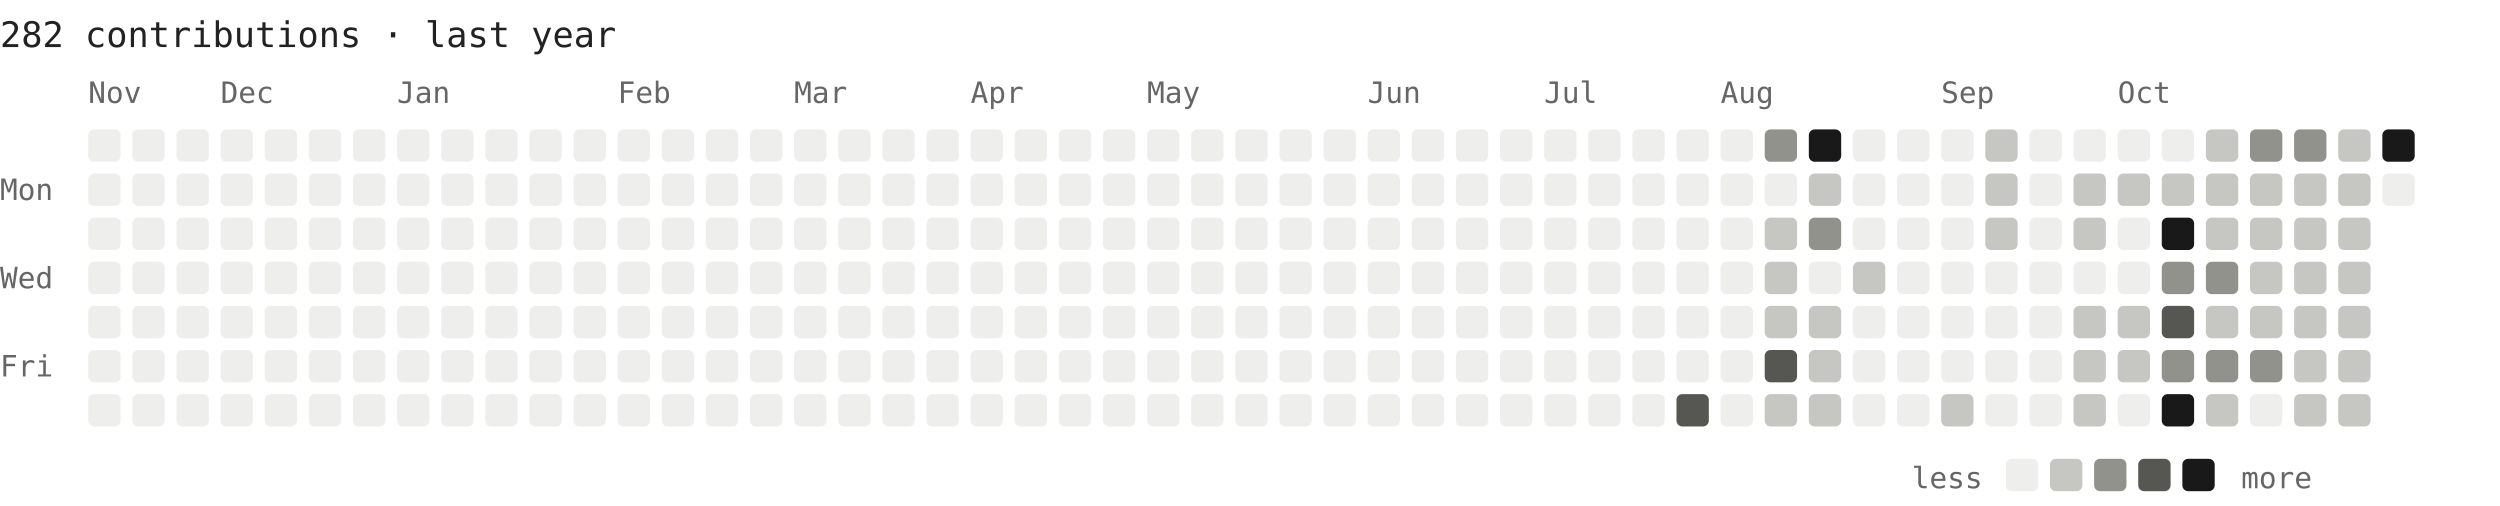
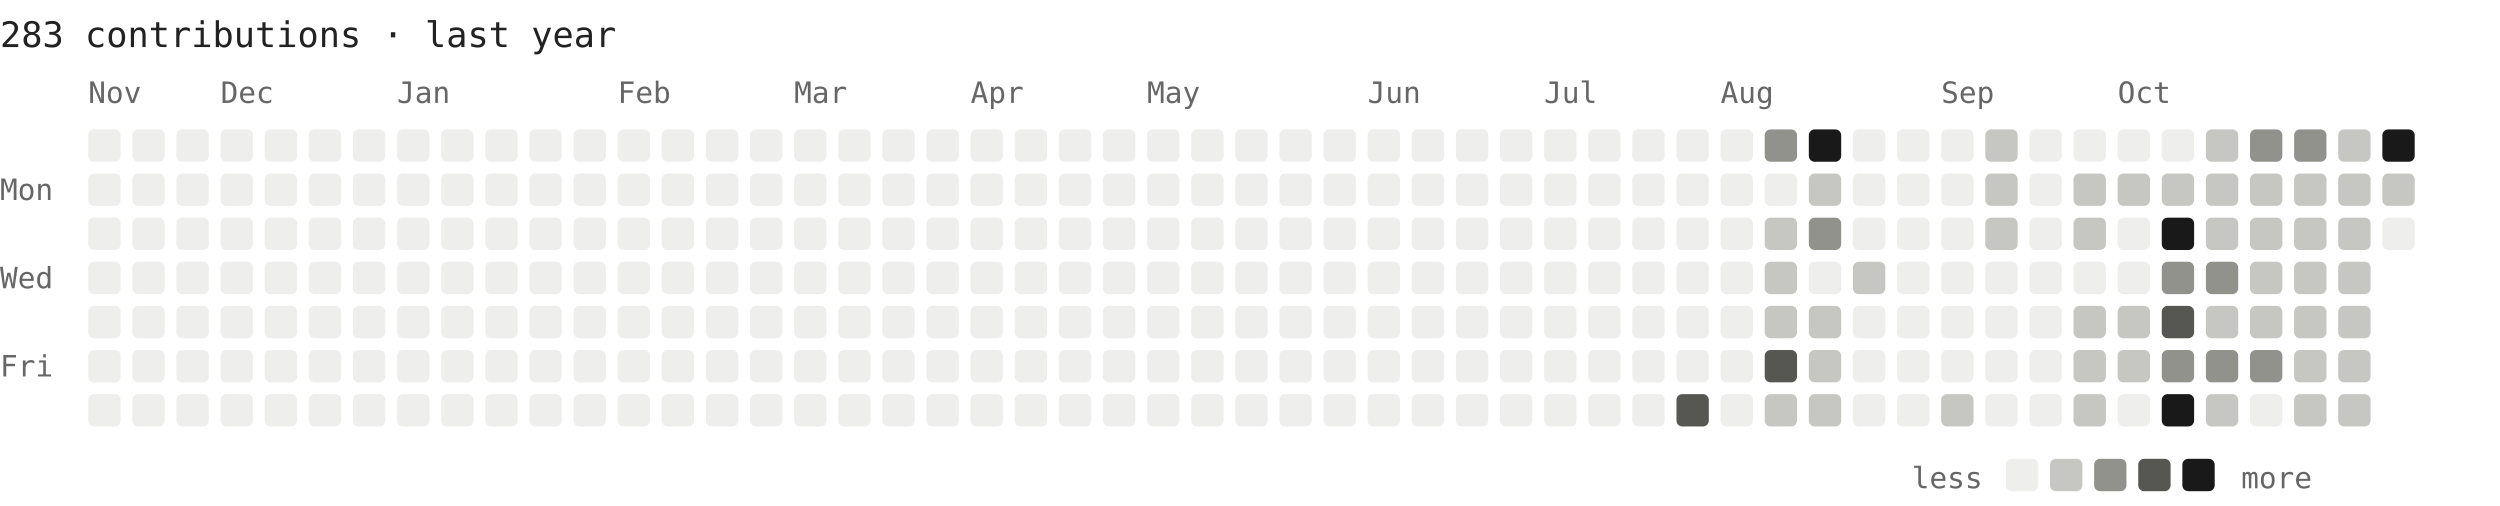
<svg xmlns="http://www.w3.org/2000/svg" viewBox="0 0 850 172" role="img" aria-labelledby="title">
  <style>text{font-family:monospace;fill:#666;font-size:10px}rect:focus{stroke:#000;stroke-width:2;outline:none}</style>
-   <text x="0" y="16" style="fill:#222;font-size:12px">282 contributions · last year</text>
+   <text x="0" y="16" style="fill:#222;font-size:12px">283 contributions · last year</text>
  <text x="30" y="35">Nov</text>
  <rect x="30" y="44" width="11" height="11" rx="2" fill="#eeeeec" tabindex="0" aria-label="2025-11-09: No contributions on November 9th." />
  <rect x="30" y="59" width="11" height="11" rx="2" fill="#eeeeec" tabindex="0" aria-label="2025-11-10: No contributions on November 10th." />
  <rect x="30" y="74" width="11" height="11" rx="2" fill="#eeeeec" tabindex="0" aria-label="2025-11-11: No contributions on November 11th." />
  <rect x="30" y="89" width="11" height="11" rx="2" fill="#eeeeec" tabindex="0" aria-label="2025-11-12: No contributions on November 12th." />
  <rect x="30" y="104" width="11" height="11" rx="2" fill="#eeeeec" tabindex="0" aria-label="2025-11-13: No contributions on November 13th." />
  <rect x="30" y="119" width="11" height="11" rx="2" fill="#eeeeec" tabindex="0" aria-label="2025-11-14: No contributions on November 14th." />
  <rect x="30" y="134" width="11" height="11" rx="2" fill="#eeeeec" tabindex="0" aria-label="2025-11-15: No contributions on November 15th." />
  <rect x="45" y="44" width="11" height="11" rx="2" fill="#eeeeec" tabindex="0" aria-label="2025-11-16: No contributions on November 16th." />
  <rect x="45" y="59" width="11" height="11" rx="2" fill="#eeeeec" tabindex="0" aria-label="2025-11-17: No contributions on November 17th." />
  <rect x="45" y="74" width="11" height="11" rx="2" fill="#eeeeec" tabindex="0" aria-label="2025-11-18: No contributions on November 18th." />
  <rect x="45" y="89" width="11" height="11" rx="2" fill="#eeeeec" tabindex="0" aria-label="2025-11-19: No contributions on November 19th." />
  <rect x="45" y="104" width="11" height="11" rx="2" fill="#eeeeec" tabindex="0" aria-label="2025-11-20: No contributions on November 20th." />
  <rect x="45" y="119" width="11" height="11" rx="2" fill="#eeeeec" tabindex="0" aria-label="2025-11-21: No contributions on November 21st." />
  <rect x="45" y="134" width="11" height="11" rx="2" fill="#eeeeec" tabindex="0" aria-label="2025-11-22: No contributions on November 22nd." />
  <rect x="60" y="44" width="11" height="11" rx="2" fill="#eeeeec" tabindex="0" aria-label="2025-11-23: No contributions on November 23rd." />
  <rect x="60" y="59" width="11" height="11" rx="2" fill="#eeeeec" tabindex="0" aria-label="2025-11-24: No contributions on November 24th." />
  <rect x="60" y="74" width="11" height="11" rx="2" fill="#eeeeec" tabindex="0" aria-label="2025-11-25: No contributions on November 25th." />
  <rect x="60" y="89" width="11" height="11" rx="2" fill="#eeeeec" tabindex="0" aria-label="2025-11-26: No contributions on November 26th." />
  <rect x="60" y="104" width="11" height="11" rx="2" fill="#eeeeec" tabindex="0" aria-label="2025-11-27: No contributions on November 27th." />
  <rect x="60" y="119" width="11" height="11" rx="2" fill="#eeeeec" tabindex="0" aria-label="2025-11-28: No contributions on November 28th." />
  <rect x="60" y="134" width="11" height="11" rx="2" fill="#eeeeec" tabindex="0" aria-label="2025-11-29: No contributions on November 29th." />
  <rect x="75" y="44" width="11" height="11" rx="2" fill="#eeeeec" tabindex="0" aria-label="2025-11-30: No contributions on November 30th." />
  <text x="75" y="35">Dec</text>
  <rect x="75" y="59" width="11" height="11" rx="2" fill="#eeeeec" tabindex="0" aria-label="2025-12-01: No contributions on December 1st." />
  <rect x="75" y="74" width="11" height="11" rx="2" fill="#eeeeec" tabindex="0" aria-label="2025-12-02: No contributions on December 2nd." />
  <rect x="75" y="89" width="11" height="11" rx="2" fill="#eeeeec" tabindex="0" aria-label="2025-12-03: No contributions on December 3rd." />
  <rect x="75" y="104" width="11" height="11" rx="2" fill="#eeeeec" tabindex="0" aria-label="2025-12-04: No contributions on December 4th." />
  <rect x="75" y="119" width="11" height="11" rx="2" fill="#eeeeec" tabindex="0" aria-label="2025-12-05: No contributions on December 5th." />
  <rect x="75" y="134" width="11" height="11" rx="2" fill="#eeeeec" tabindex="0" aria-label="2025-12-06: No contributions on December 6th." />
  <rect x="90" y="44" width="11" height="11" rx="2" fill="#eeeeec" tabindex="0" aria-label="2025-12-07: No contributions on December 7th." />
  <rect x="90" y="59" width="11" height="11" rx="2" fill="#eeeeec" tabindex="0" aria-label="2025-12-08: No contributions on December 8th." />
  <rect x="90" y="74" width="11" height="11" rx="2" fill="#eeeeec" tabindex="0" aria-label="2025-12-09: No contributions on December 9th." />
  <rect x="90" y="89" width="11" height="11" rx="2" fill="#eeeeec" tabindex="0" aria-label="2025-12-10: No contributions on December 10th." />
  <rect x="90" y="104" width="11" height="11" rx="2" fill="#eeeeec" tabindex="0" aria-label="2025-12-11: No contributions on December 11th." />
  <rect x="90" y="119" width="11" height="11" rx="2" fill="#eeeeec" tabindex="0" aria-label="2025-12-12: No contributions on December 12th." />
  <rect x="90" y="134" width="11" height="11" rx="2" fill="#eeeeec" tabindex="0" aria-label="2025-12-13: No contributions on December 13th." />
  <rect x="105" y="44" width="11" height="11" rx="2" fill="#eeeeec" tabindex="0" aria-label="2025-12-14: No contributions on December 14th." />
  <rect x="105" y="59" width="11" height="11" rx="2" fill="#eeeeec" tabindex="0" aria-label="2025-12-15: No contributions on December 15th." />
  <rect x="105" y="74" width="11" height="11" rx="2" fill="#eeeeec" tabindex="0" aria-label="2025-12-16: No contributions on December 16th." />
  <rect x="105" y="89" width="11" height="11" rx="2" fill="#eeeeec" tabindex="0" aria-label="2025-12-17: No contributions on December 17th." />
  <rect x="105" y="104" width="11" height="11" rx="2" fill="#eeeeec" tabindex="0" aria-label="2025-12-18: No contributions on December 18th." />
  <rect x="105" y="119" width="11" height="11" rx="2" fill="#eeeeec" tabindex="0" aria-label="2025-12-19: No contributions on December 19th." />
  <rect x="105" y="134" width="11" height="11" rx="2" fill="#eeeeec" tabindex="0" aria-label="2025-12-20: No contributions on December 20th." />
  <rect x="120" y="44" width="11" height="11" rx="2" fill="#eeeeec" tabindex="0" aria-label="2025-12-21: No contributions on December 21st." />
  <rect x="120" y="59" width="11" height="11" rx="2" fill="#eeeeec" tabindex="0" aria-label="2025-12-22: No contributions on December 22nd." />
  <rect x="120" y="74" width="11" height="11" rx="2" fill="#eeeeec" tabindex="0" aria-label="2025-12-23: No contributions on December 23rd." />
  <rect x="120" y="89" width="11" height="11" rx="2" fill="#eeeeec" tabindex="0" aria-label="2025-12-24: No contributions on December 24th." />
  <rect x="120" y="104" width="11" height="11" rx="2" fill="#eeeeec" tabindex="0" aria-label="2025-12-25: No contributions on December 25th." />
  <rect x="120" y="119" width="11" height="11" rx="2" fill="#eeeeec" tabindex="0" aria-label="2025-12-26: No contributions on December 26th." />
  <rect x="120" y="134" width="11" height="11" rx="2" fill="#eeeeec" tabindex="0" aria-label="2025-12-27: No contributions on December 27th." />
  <rect x="135" y="44" width="11" height="11" rx="2" fill="#eeeeec" tabindex="0" aria-label="2025-12-28: No contributions on December 28th." />
  <rect x="135" y="59" width="11" height="11" rx="2" fill="#eeeeec" tabindex="0" aria-label="2025-12-29: No contributions on December 29th." />
  <rect x="135" y="74" width="11" height="11" rx="2" fill="#eeeeec" tabindex="0" aria-label="2025-12-30: No contributions on December 30th." />
  <rect x="135" y="89" width="11" height="11" rx="2" fill="#eeeeec" tabindex="0" aria-label="2025-12-31: No contributions on December 31st." />
  <text x="135" y="35">Jan</text>
  <rect x="135" y="104" width="11" height="11" rx="2" fill="#eeeeec" tabindex="0" aria-label="2026-01-01: No contributions on January 1st." />
  <rect x="135" y="119" width="11" height="11" rx="2" fill="#eeeeec" tabindex="0" aria-label="2026-01-02: No contributions on January 2nd." />
  <rect x="135" y="134" width="11" height="11" rx="2" fill="#eeeeec" tabindex="0" aria-label="2026-01-03: No contributions on January 3rd." />
  <rect x="150" y="44" width="11" height="11" rx="2" fill="#eeeeec" tabindex="0" aria-label="2026-01-04: No contributions on January 4th." />
  <rect x="150" y="59" width="11" height="11" rx="2" fill="#eeeeec" tabindex="0" aria-label="2026-01-05: No contributions on January 5th." />
  <rect x="150" y="74" width="11" height="11" rx="2" fill="#eeeeec" tabindex="0" aria-label="2026-01-06: No contributions on January 6th." />
  <rect x="150" y="89" width="11" height="11" rx="2" fill="#eeeeec" tabindex="0" aria-label="2026-01-07: No contributions on January 7th." />
  <rect x="150" y="104" width="11" height="11" rx="2" fill="#eeeeec" tabindex="0" aria-label="2026-01-08: No contributions on January 8th." />
  <rect x="150" y="119" width="11" height="11" rx="2" fill="#eeeeec" tabindex="0" aria-label="2026-01-09: No contributions on January 9th." />
  <rect x="150" y="134" width="11" height="11" rx="2" fill="#eeeeec" tabindex="0" aria-label="2026-01-10: No contributions on January 10th." />
  <rect x="165" y="44" width="11" height="11" rx="2" fill="#eeeeec" tabindex="0" aria-label="2026-01-11: No contributions on January 11th." />
  <rect x="165" y="59" width="11" height="11" rx="2" fill="#eeeeec" tabindex="0" aria-label="2026-01-12: No contributions on January 12th." />
  <rect x="165" y="74" width="11" height="11" rx="2" fill="#eeeeec" tabindex="0" aria-label="2026-01-13: No contributions on January 13th." />
  <rect x="165" y="89" width="11" height="11" rx="2" fill="#eeeeec" tabindex="0" aria-label="2026-01-14: No contributions on January 14th." />
  <rect x="165" y="104" width="11" height="11" rx="2" fill="#eeeeec" tabindex="0" aria-label="2026-01-15: No contributions on January 15th." />
  <rect x="165" y="119" width="11" height="11" rx="2" fill="#eeeeec" tabindex="0" aria-label="2026-01-16: No contributions on January 16th." />
  <rect x="165" y="134" width="11" height="11" rx="2" fill="#eeeeec" tabindex="0" aria-label="2026-01-17: No contributions on January 17th." />
  <rect x="180" y="44" width="11" height="11" rx="2" fill="#eeeeec" tabindex="0" aria-label="2026-01-18: No contributions on January 18th." />
  <rect x="180" y="59" width="11" height="11" rx="2" fill="#eeeeec" tabindex="0" aria-label="2026-01-19: No contributions on January 19th." />
  <rect x="180" y="74" width="11" height="11" rx="2" fill="#eeeeec" tabindex="0" aria-label="2026-01-20: No contributions on January 20th." />
  <rect x="180" y="89" width="11" height="11" rx="2" fill="#eeeeec" tabindex="0" aria-label="2026-01-21: No contributions on January 21st." />
  <rect x="180" y="104" width="11" height="11" rx="2" fill="#eeeeec" tabindex="0" aria-label="2026-01-22: No contributions on January 22nd." />
  <rect x="180" y="119" width="11" height="11" rx="2" fill="#eeeeec" tabindex="0" aria-label="2026-01-23: No contributions on January 23rd." />
  <rect x="180" y="134" width="11" height="11" rx="2" fill="#eeeeec" tabindex="0" aria-label="2026-01-24: No contributions on January 24th." />
  <rect x="195" y="44" width="11" height="11" rx="2" fill="#eeeeec" tabindex="0" aria-label="2026-01-25: No contributions on January 25th." />
  <rect x="195" y="59" width="11" height="11" rx="2" fill="#eeeeec" tabindex="0" aria-label="2026-01-26: No contributions on January 26th." />
  <rect x="195" y="74" width="11" height="11" rx="2" fill="#eeeeec" tabindex="0" aria-label="2026-01-27: No contributions on January 27th." />
  <rect x="195" y="89" width="11" height="11" rx="2" fill="#eeeeec" tabindex="0" aria-label="2026-01-28: No contributions on January 28th." />
  <rect x="195" y="104" width="11" height="11" rx="2" fill="#eeeeec" tabindex="0" aria-label="2026-01-29: No contributions on January 29th." />
  <rect x="195" y="119" width="11" height="11" rx="2" fill="#eeeeec" tabindex="0" aria-label="2026-01-30: No contributions on January 30th." />
  <rect x="195" y="134" width="11" height="11" rx="2" fill="#eeeeec" tabindex="0" aria-label="2026-01-31: No contributions on January 31st." />
  <text x="210" y="35">Feb</text>
  <rect x="210" y="44" width="11" height="11" rx="2" fill="#eeeeec" tabindex="0" aria-label="2026-02-01: No contributions on February 1st." />
  <rect x="210" y="59" width="11" height="11" rx="2" fill="#eeeeec" tabindex="0" aria-label="2026-02-02: No contributions on February 2nd." />
  <rect x="210" y="74" width="11" height="11" rx="2" fill="#eeeeec" tabindex="0" aria-label="2026-02-03: No contributions on February 3rd." />
  <rect x="210" y="89" width="11" height="11" rx="2" fill="#eeeeec" tabindex="0" aria-label="2026-02-04: No contributions on February 4th." />
  <rect x="210" y="104" width="11" height="11" rx="2" fill="#eeeeec" tabindex="0" aria-label="2026-02-05: No contributions on February 5th." />
  <rect x="210" y="119" width="11" height="11" rx="2" fill="#eeeeec" tabindex="0" aria-label="2026-02-06: No contributions on February 6th." />
  <rect x="210" y="134" width="11" height="11" rx="2" fill="#eeeeec" tabindex="0" aria-label="2026-02-07: No contributions on February 7th." />
  <rect x="225" y="44" width="11" height="11" rx="2" fill="#eeeeec" tabindex="0" aria-label="2026-02-08: No contributions on February 8th." />
  <rect x="225" y="59" width="11" height="11" rx="2" fill="#eeeeec" tabindex="0" aria-label="2026-02-09: No contributions on February 9th." />
  <rect x="225" y="74" width="11" height="11" rx="2" fill="#eeeeec" tabindex="0" aria-label="2026-02-10: No contributions on February 10th." />
  <rect x="225" y="89" width="11" height="11" rx="2" fill="#eeeeec" tabindex="0" aria-label="2026-02-11: No contributions on February 11th." />
  <rect x="225" y="104" width="11" height="11" rx="2" fill="#eeeeec" tabindex="0" aria-label="2026-02-12: No contributions on February 12th." />
  <rect x="225" y="119" width="11" height="11" rx="2" fill="#eeeeec" tabindex="0" aria-label="2026-02-13: No contributions on February 13th." />
  <rect x="225" y="134" width="11" height="11" rx="2" fill="#eeeeec" tabindex="0" aria-label="2026-02-14: No contributions on February 14th." />
  <rect x="240" y="44" width="11" height="11" rx="2" fill="#eeeeec" tabindex="0" aria-label="2026-02-15: No contributions on February 15th." />
  <rect x="240" y="59" width="11" height="11" rx="2" fill="#eeeeec" tabindex="0" aria-label="2026-02-16: No contributions on February 16th." />
  <rect x="240" y="74" width="11" height="11" rx="2" fill="#eeeeec" tabindex="0" aria-label="2026-02-17: No contributions on February 17th." />
  <rect x="240" y="89" width="11" height="11" rx="2" fill="#eeeeec" tabindex="0" aria-label="2026-02-18: No contributions on February 18th." />
  <rect x="240" y="104" width="11" height="11" rx="2" fill="#eeeeec" tabindex="0" aria-label="2026-02-19: No contributions on February 19th." />
  <rect x="240" y="119" width="11" height="11" rx="2" fill="#eeeeec" tabindex="0" aria-label="2026-02-20: No contributions on February 20th." />
  <rect x="240" y="134" width="11" height="11" rx="2" fill="#eeeeec" tabindex="0" aria-label="2026-02-21: No contributions on February 21st." />
  <rect x="255" y="44" width="11" height="11" rx="2" fill="#eeeeec" tabindex="0" aria-label="2026-02-22: No contributions on February 22nd." />
  <rect x="255" y="59" width="11" height="11" rx="2" fill="#eeeeec" tabindex="0" aria-label="2026-02-23: No contributions on February 23rd." />
  <rect x="255" y="74" width="11" height="11" rx="2" fill="#eeeeec" tabindex="0" aria-label="2026-02-24: No contributions on February 24th." />
  <rect x="255" y="89" width="11" height="11" rx="2" fill="#eeeeec" tabindex="0" aria-label="2026-02-25: No contributions on February 25th." />
  <rect x="255" y="104" width="11" height="11" rx="2" fill="#eeeeec" tabindex="0" aria-label="2026-02-26: No contributions on February 26th." />
  <rect x="255" y="119" width="11" height="11" rx="2" fill="#eeeeec" tabindex="0" aria-label="2026-02-27: No contributions on February 27th." />
  <rect x="255" y="134" width="11" height="11" rx="2" fill="#eeeeec" tabindex="0" aria-label="2026-02-28: No contributions on February 28th." />
  <text x="270" y="35">Mar</text>
  <rect x="270" y="44" width="11" height="11" rx="2" fill="#eeeeec" tabindex="0" aria-label="2026-03-01: No contributions on March 1st." />
  <rect x="270" y="59" width="11" height="11" rx="2" fill="#eeeeec" tabindex="0" aria-label="2026-03-02: No contributions on March 2nd." />
  <rect x="270" y="74" width="11" height="11" rx="2" fill="#eeeeec" tabindex="0" aria-label="2026-03-03: No contributions on March 3rd." />
  <rect x="270" y="89" width="11" height="11" rx="2" fill="#eeeeec" tabindex="0" aria-label="2026-03-04: No contributions on March 4th." />
  <rect x="270" y="104" width="11" height="11" rx="2" fill="#eeeeec" tabindex="0" aria-label="2026-03-05: No contributions on March 5th." />
  <rect x="270" y="119" width="11" height="11" rx="2" fill="#eeeeec" tabindex="0" aria-label="2026-03-06: No contributions on March 6th." />
  <rect x="270" y="134" width="11" height="11" rx="2" fill="#eeeeec" tabindex="0" aria-label="2026-03-07: No contributions on March 7th." />
  <rect x="285" y="44" width="11" height="11" rx="2" fill="#eeeeec" tabindex="0" aria-label="2026-03-08: No contributions on March 8th." />
  <rect x="285" y="59" width="11" height="11" rx="2" fill="#eeeeec" tabindex="0" aria-label="2026-03-09: No contributions on March 9th." />
  <rect x="285" y="74" width="11" height="11" rx="2" fill="#eeeeec" tabindex="0" aria-label="2026-03-10: No contributions on March 10th." />
  <rect x="285" y="89" width="11" height="11" rx="2" fill="#eeeeec" tabindex="0" aria-label="2026-03-11: No contributions on March 11th." />
  <rect x="285" y="104" width="11" height="11" rx="2" fill="#eeeeec" tabindex="0" aria-label="2026-03-12: No contributions on March 12th." />
  <rect x="285" y="119" width="11" height="11" rx="2" fill="#eeeeec" tabindex="0" aria-label="2026-03-13: No contributions on March 13th." />
  <rect x="285" y="134" width="11" height="11" rx="2" fill="#eeeeec" tabindex="0" aria-label="2026-03-14: No contributions on March 14th." />
  <rect x="300" y="44" width="11" height="11" rx="2" fill="#eeeeec" tabindex="0" aria-label="2026-03-15: No contributions on March 15th." />
  <rect x="300" y="59" width="11" height="11" rx="2" fill="#eeeeec" tabindex="0" aria-label="2026-03-16: No contributions on March 16th." />
  <rect x="300" y="74" width="11" height="11" rx="2" fill="#eeeeec" tabindex="0" aria-label="2026-03-17: No contributions on March 17th." />
  <rect x="300" y="89" width="11" height="11" rx="2" fill="#eeeeec" tabindex="0" aria-label="2026-03-18: No contributions on March 18th." />
  <rect x="300" y="104" width="11" height="11" rx="2" fill="#eeeeec" tabindex="0" aria-label="2026-03-19: No contributions on March 19th." />
  <rect x="300" y="119" width="11" height="11" rx="2" fill="#eeeeec" tabindex="0" aria-label="2026-03-20: No contributions on March 20th." />
  <rect x="300" y="134" width="11" height="11" rx="2" fill="#eeeeec" tabindex="0" aria-label="2026-03-21: No contributions on March 21st." />
  <rect x="315" y="44" width="11" height="11" rx="2" fill="#eeeeec" tabindex="0" aria-label="2026-03-22: No contributions on March 22nd." />
  <rect x="315" y="59" width="11" height="11" rx="2" fill="#eeeeec" tabindex="0" aria-label="2026-03-23: No contributions on March 23rd." />
  <rect x="315" y="74" width="11" height="11" rx="2" fill="#eeeeec" tabindex="0" aria-label="2026-03-24: No contributions on March 24th." />
  <rect x="315" y="89" width="11" height="11" rx="2" fill="#eeeeec" tabindex="0" aria-label="2026-03-25: No contributions on March 25th." />
  <rect x="315" y="104" width="11" height="11" rx="2" fill="#eeeeec" tabindex="0" aria-label="2026-03-26: No contributions on March 26th." />
  <rect x="315" y="119" width="11" height="11" rx="2" fill="#eeeeec" tabindex="0" aria-label="2026-03-27: No contributions on March 27th." />
  <rect x="315" y="134" width="11" height="11" rx="2" fill="#eeeeec" tabindex="0" aria-label="2026-03-28: No contributions on March 28th." />
  <rect x="330" y="44" width="11" height="11" rx="2" fill="#eeeeec" tabindex="0" aria-label="2026-03-29: No contributions on March 29th." />
  <rect x="330" y="59" width="11" height="11" rx="2" fill="#eeeeec" tabindex="0" aria-label="2026-03-30: No contributions on March 30th." />
  <rect x="330" y="74" width="11" height="11" rx="2" fill="#eeeeec" tabindex="0" aria-label="2026-03-31: No contributions on March 31st." />
  <text x="330" y="35">Apr</text>
  <rect x="330" y="89" width="11" height="11" rx="2" fill="#eeeeec" tabindex="0" aria-label="2026-04-01: No contributions on April 1st." />
  <rect x="330" y="104" width="11" height="11" rx="2" fill="#eeeeec" tabindex="0" aria-label="2026-04-02: No contributions on April 2nd." />
  <rect x="330" y="119" width="11" height="11" rx="2" fill="#eeeeec" tabindex="0" aria-label="2026-04-03: No contributions on April 3rd." />
  <rect x="330" y="134" width="11" height="11" rx="2" fill="#eeeeec" tabindex="0" aria-label="2026-04-04: No contributions on April 4th." />
  <rect x="345" y="44" width="11" height="11" rx="2" fill="#eeeeec" tabindex="0" aria-label="2026-04-05: No contributions on April 5th." />
  <rect x="345" y="59" width="11" height="11" rx="2" fill="#eeeeec" tabindex="0" aria-label="2026-04-06: No contributions on April 6th." />
  <rect x="345" y="74" width="11" height="11" rx="2" fill="#eeeeec" tabindex="0" aria-label="2026-04-07: No contributions on April 7th." />
  <rect x="345" y="89" width="11" height="11" rx="2" fill="#eeeeec" tabindex="0" aria-label="2026-04-08: No contributions on April 8th." />
  <rect x="345" y="104" width="11" height="11" rx="2" fill="#eeeeec" tabindex="0" aria-label="2026-04-09: No contributions on April 9th." />
  <rect x="345" y="119" width="11" height="11" rx="2" fill="#eeeeec" tabindex="0" aria-label="2026-04-10: No contributions on April 10th." />
  <rect x="345" y="134" width="11" height="11" rx="2" fill="#eeeeec" tabindex="0" aria-label="2026-04-11: No contributions on April 11th." />
  <rect x="360" y="44" width="11" height="11" rx="2" fill="#eeeeec" tabindex="0" aria-label="2026-04-12: No contributions on April 12th." />
  <rect x="360" y="59" width="11" height="11" rx="2" fill="#eeeeec" tabindex="0" aria-label="2026-04-13: No contributions on April 13th." />
  <rect x="360" y="74" width="11" height="11" rx="2" fill="#eeeeec" tabindex="0" aria-label="2026-04-14: No contributions on April 14th." />
  <rect x="360" y="89" width="11" height="11" rx="2" fill="#eeeeec" tabindex="0" aria-label="2026-04-15: No contributions on April 15th." />
  <rect x="360" y="104" width="11" height="11" rx="2" fill="#eeeeec" tabindex="0" aria-label="2026-04-16: No contributions on April 16th." />
  <rect x="360" y="119" width="11" height="11" rx="2" fill="#eeeeec" tabindex="0" aria-label="2026-04-17: No contributions on April 17th." />
  <rect x="360" y="134" width="11" height="11" rx="2" fill="#eeeeec" tabindex="0" aria-label="2026-04-18: No contributions on April 18th." />
  <rect x="375" y="44" width="11" height="11" rx="2" fill="#eeeeec" tabindex="0" aria-label="2026-04-19: No contributions on April 19th." />
  <rect x="375" y="59" width="11" height="11" rx="2" fill="#eeeeec" tabindex="0" aria-label="2026-04-20: No contributions on April 20th." />
  <rect x="375" y="74" width="11" height="11" rx="2" fill="#eeeeec" tabindex="0" aria-label="2026-04-21: No contributions on April 21st." />
  <rect x="375" y="89" width="11" height="11" rx="2" fill="#eeeeec" tabindex="0" aria-label="2026-04-22: No contributions on April 22nd." />
  <rect x="375" y="104" width="11" height="11" rx="2" fill="#eeeeec" tabindex="0" aria-label="2026-04-23: No contributions on April 23rd." />
  <rect x="375" y="119" width="11" height="11" rx="2" fill="#eeeeec" tabindex="0" aria-label="2026-04-24: No contributions on April 24th." />
  <rect x="375" y="134" width="11" height="11" rx="2" fill="#eeeeec" tabindex="0" aria-label="2026-04-25: No contributions on April 25th." />
  <rect x="390" y="44" width="11" height="11" rx="2" fill="#eeeeec" tabindex="0" aria-label="2026-04-26: No contributions on April 26th." />
  <rect x="390" y="59" width="11" height="11" rx="2" fill="#eeeeec" tabindex="0" aria-label="2026-04-27: No contributions on April 27th." />
  <rect x="390" y="74" width="11" height="11" rx="2" fill="#eeeeec" tabindex="0" aria-label="2026-04-28: No contributions on April 28th." />
  <rect x="390" y="89" width="11" height="11" rx="2" fill="#eeeeec" tabindex="0" aria-label="2026-04-29: No contributions on April 29th." />
  <rect x="390" y="104" width="11" height="11" rx="2" fill="#eeeeec" tabindex="0" aria-label="2026-04-30: No contributions on April 30th." />
  <text x="390" y="35">May</text>
  <rect x="390" y="119" width="11" height="11" rx="2" fill="#eeeeec" tabindex="0" aria-label="2026-05-01: No contributions on May 1st." />
  <rect x="390" y="134" width="11" height="11" rx="2" fill="#eeeeec" tabindex="0" aria-label="2026-05-02: No contributions on May 2nd." />
  <rect x="405" y="44" width="11" height="11" rx="2" fill="#eeeeec" tabindex="0" aria-label="2026-05-03: No contributions on May 3rd." />
  <rect x="405" y="59" width="11" height="11" rx="2" fill="#eeeeec" tabindex="0" aria-label="2026-05-04: No contributions on May 4th." />
  <rect x="405" y="74" width="11" height="11" rx="2" fill="#eeeeec" tabindex="0" aria-label="2026-05-05: No contributions on May 5th." />
  <rect x="405" y="89" width="11" height="11" rx="2" fill="#eeeeec" tabindex="0" aria-label="2026-05-06: No contributions on May 6th." />
  <rect x="405" y="104" width="11" height="11" rx="2" fill="#eeeeec" tabindex="0" aria-label="2026-05-07: No contributions on May 7th." />
  <rect x="405" y="119" width="11" height="11" rx="2" fill="#eeeeec" tabindex="0" aria-label="2026-05-08: No contributions on May 8th." />
  <rect x="405" y="134" width="11" height="11" rx="2" fill="#eeeeec" tabindex="0" aria-label="2026-05-09: No contributions on May 9th." />
  <rect x="420" y="44" width="11" height="11" rx="2" fill="#eeeeec" tabindex="0" aria-label="2026-05-10: No contributions on May 10th." />
  <rect x="420" y="59" width="11" height="11" rx="2" fill="#eeeeec" tabindex="0" aria-label="2026-05-11: No contributions on May 11th." />
  <rect x="420" y="74" width="11" height="11" rx="2" fill="#eeeeec" tabindex="0" aria-label="2026-05-12: No contributions on May 12th." />
  <rect x="420" y="89" width="11" height="11" rx="2" fill="#eeeeec" tabindex="0" aria-label="2026-05-13: No contributions on May 13th." />
  <rect x="420" y="104" width="11" height="11" rx="2" fill="#eeeeec" tabindex="0" aria-label="2026-05-14: No contributions on May 14th." />
  <rect x="420" y="119" width="11" height="11" rx="2" fill="#eeeeec" tabindex="0" aria-label="2026-05-15: No contributions on May 15th." />
  <rect x="420" y="134" width="11" height="11" rx="2" fill="#eeeeec" tabindex="0" aria-label="2026-05-16: No contributions on May 16th." />
  <rect x="435" y="44" width="11" height="11" rx="2" fill="#eeeeec" tabindex="0" aria-label="2026-05-17: No contributions on May 17th." />
  <rect x="435" y="59" width="11" height="11" rx="2" fill="#eeeeec" tabindex="0" aria-label="2026-05-18: No contributions on May 18th." />
  <rect x="435" y="74" width="11" height="11" rx="2" fill="#eeeeec" tabindex="0" aria-label="2026-05-19: No contributions on May 19th." />
  <rect x="435" y="89" width="11" height="11" rx="2" fill="#eeeeec" tabindex="0" aria-label="2026-05-20: No contributions on May 20th." />
  <rect x="435" y="104" width="11" height="11" rx="2" fill="#eeeeec" tabindex="0" aria-label="2026-05-21: No contributions on May 21st." />
  <rect x="435" y="119" width="11" height="11" rx="2" fill="#eeeeec" tabindex="0" aria-label="2026-05-22: No contributions on May 22nd." />
  <rect x="435" y="134" width="11" height="11" rx="2" fill="#eeeeec" tabindex="0" aria-label="2026-05-23: No contributions on May 23rd." />
  <rect x="450" y="44" width="11" height="11" rx="2" fill="#eeeeec" tabindex="0" aria-label="2026-05-24: No contributions on May 24th." />
  <rect x="450" y="59" width="11" height="11" rx="2" fill="#eeeeec" tabindex="0" aria-label="2026-05-25: No contributions on May 25th." />
  <rect x="450" y="74" width="11" height="11" rx="2" fill="#eeeeec" tabindex="0" aria-label="2026-05-26: No contributions on May 26th." />
  <rect x="450" y="89" width="11" height="11" rx="2" fill="#eeeeec" tabindex="0" aria-label="2026-05-27: No contributions on May 27th." />
  <rect x="450" y="104" width="11" height="11" rx="2" fill="#eeeeec" tabindex="0" aria-label="2026-05-28: No contributions on May 28th." />
  <rect x="450" y="119" width="11" height="11" rx="2" fill="#eeeeec" tabindex="0" aria-label="2026-05-29: No contributions on May 29th." />
  <rect x="450" y="134" width="11" height="11" rx="2" fill="#eeeeec" tabindex="0" aria-label="2026-05-30: No contributions on May 30th." />
  <rect x="465" y="44" width="11" height="11" rx="2" fill="#eeeeec" tabindex="0" aria-label="2026-05-31: No contributions on May 31st." />
  <text x="465" y="35">Jun</text>
  <rect x="465" y="59" width="11" height="11" rx="2" fill="#eeeeec" tabindex="0" aria-label="2026-06-01: No contributions on June 1st." />
  <rect x="465" y="74" width="11" height="11" rx="2" fill="#eeeeec" tabindex="0" aria-label="2026-06-02: No contributions on June 2nd." />
  <rect x="465" y="89" width="11" height="11" rx="2" fill="#eeeeec" tabindex="0" aria-label="2026-06-03: No contributions on June 3rd." />
  <rect x="465" y="104" width="11" height="11" rx="2" fill="#eeeeec" tabindex="0" aria-label="2026-06-04: No contributions on June 4th." />
  <rect x="465" y="119" width="11" height="11" rx="2" fill="#eeeeec" tabindex="0" aria-label="2026-06-05: No contributions on June 5th." />
  <rect x="465" y="134" width="11" height="11" rx="2" fill="#eeeeec" tabindex="0" aria-label="2026-06-06: No contributions on June 6th." />
  <rect x="480" y="44" width="11" height="11" rx="2" fill="#eeeeec" tabindex="0" aria-label="2026-06-07: No contributions on June 7th." />
  <rect x="480" y="59" width="11" height="11" rx="2" fill="#eeeeec" tabindex="0" aria-label="2026-06-08: No contributions on June 8th." />
  <rect x="480" y="74" width="11" height="11" rx="2" fill="#eeeeec" tabindex="0" aria-label="2026-06-09: No contributions on June 9th." />
  <rect x="480" y="89" width="11" height="11" rx="2" fill="#eeeeec" tabindex="0" aria-label="2026-06-10: No contributions on June 10th." />
  <rect x="480" y="104" width="11" height="11" rx="2" fill="#eeeeec" tabindex="0" aria-label="2026-06-11: No contributions on June 11th." />
  <rect x="480" y="119" width="11" height="11" rx="2" fill="#eeeeec" tabindex="0" aria-label="2026-06-12: No contributions on June 12th." />
  <rect x="480" y="134" width="11" height="11" rx="2" fill="#eeeeec" tabindex="0" aria-label="2026-06-13: No contributions on June 13th." />
  <rect x="495" y="44" width="11" height="11" rx="2" fill="#eeeeec" tabindex="0" aria-label="2026-06-14: No contributions on June 14th." />
  <rect x="495" y="59" width="11" height="11" rx="2" fill="#eeeeec" tabindex="0" aria-label="2026-06-15: No contributions on June 15th." />
  <rect x="495" y="74" width="11" height="11" rx="2" fill="#eeeeec" tabindex="0" aria-label="2026-06-16: No contributions on June 16th." />
  <rect x="495" y="89" width="11" height="11" rx="2" fill="#eeeeec" tabindex="0" aria-label="2026-06-17: No contributions on June 17th." />
  <rect x="495" y="104" width="11" height="11" rx="2" fill="#eeeeec" tabindex="0" aria-label="2026-06-18: No contributions on June 18th." />
  <rect x="495" y="119" width="11" height="11" rx="2" fill="#eeeeec" tabindex="0" aria-label="2026-06-19: No contributions on June 19th." />
  <rect x="495" y="134" width="11" height="11" rx="2" fill="#eeeeec" tabindex="0" aria-label="2026-06-20: No contributions on June 20th." />
  <rect x="510" y="44" width="11" height="11" rx="2" fill="#eeeeec" tabindex="0" aria-label="2026-06-21: No contributions on June 21st." />
  <rect x="510" y="59" width="11" height="11" rx="2" fill="#eeeeec" tabindex="0" aria-label="2026-06-22: No contributions on June 22nd." />
  <rect x="510" y="74" width="11" height="11" rx="2" fill="#eeeeec" tabindex="0" aria-label="2026-06-23: No contributions on June 23rd." />
  <rect x="510" y="89" width="11" height="11" rx="2" fill="#eeeeec" tabindex="0" aria-label="2026-06-24: No contributions on June 24th." />
  <rect x="510" y="104" width="11" height="11" rx="2" fill="#eeeeec" tabindex="0" aria-label="2026-06-25: No contributions on June 25th." />
  <rect x="510" y="119" width="11" height="11" rx="2" fill="#eeeeec" tabindex="0" aria-label="2026-06-26: No contributions on June 26th." />
  <rect x="510" y="134" width="11" height="11" rx="2" fill="#eeeeec" tabindex="0" aria-label="2026-06-27: No contributions on June 27th." />
  <rect x="525" y="44" width="11" height="11" rx="2" fill="#eeeeec" tabindex="0" aria-label="2026-06-28: No contributions on June 28th." />
  <rect x="525" y="59" width="11" height="11" rx="2" fill="#eeeeec" tabindex="0" aria-label="2026-06-29: No contributions on June 29th." />
  <rect x="525" y="74" width="11" height="11" rx="2" fill="#eeeeec" tabindex="0" aria-label="2026-06-30: No contributions on June 30th." />
  <text x="525" y="35">Jul</text>
  <rect x="525" y="89" width="11" height="11" rx="2" fill="#eeeeec" tabindex="0" aria-label="2026-07-01: No contributions on July 1st." />
  <rect x="525" y="104" width="11" height="11" rx="2" fill="#eeeeec" tabindex="0" aria-label="2026-07-02: No contributions on July 2nd." />
  <rect x="525" y="119" width="11" height="11" rx="2" fill="#eeeeec" tabindex="0" aria-label="2026-07-03: No contributions on July 3rd." />
  <rect x="525" y="134" width="11" height="11" rx="2" fill="#eeeeec" tabindex="0" aria-label="2026-07-04: No contributions on July 4th." />
  <rect x="540" y="44" width="11" height="11" rx="2" fill="#eeeeec" tabindex="0" aria-label="2026-07-05: No contributions on July 5th." />
  <rect x="540" y="59" width="11" height="11" rx="2" fill="#eeeeec" tabindex="0" aria-label="2026-07-06: No contributions on July 6th." />
  <rect x="540" y="74" width="11" height="11" rx="2" fill="#eeeeec" tabindex="0" aria-label="2026-07-07: No contributions on July 7th." />
  <rect x="540" y="89" width="11" height="11" rx="2" fill="#eeeeec" tabindex="0" aria-label="2026-07-08: No contributions on July 8th." />
  <rect x="540" y="104" width="11" height="11" rx="2" fill="#eeeeec" tabindex="0" aria-label="2026-07-09: No contributions on July 9th." />
  <rect x="540" y="119" width="11" height="11" rx="2" fill="#eeeeec" tabindex="0" aria-label="2026-07-10: No contributions on July 10th." />
  <rect x="540" y="134" width="11" height="11" rx="2" fill="#eeeeec" tabindex="0" aria-label="2026-07-11: No contributions on July 11th." />
  <rect x="555" y="44" width="11" height="11" rx="2" fill="#eeeeec" tabindex="0" aria-label="2026-07-12: No contributions on July 12th." />
  <rect x="555" y="59" width="11" height="11" rx="2" fill="#eeeeec" tabindex="0" aria-label="2026-07-13: No contributions on July 13th." />
  <rect x="555" y="74" width="11" height="11" rx="2" fill="#eeeeec" tabindex="0" aria-label="2026-07-14: No contributions on July 14th." />
  <rect x="555" y="89" width="11" height="11" rx="2" fill="#eeeeec" tabindex="0" aria-label="2026-07-15: No contributions on July 15th." />
  <rect x="555" y="104" width="11" height="11" rx="2" fill="#eeeeec" tabindex="0" aria-label="2026-07-16: No contributions on July 16th." />
  <rect x="555" y="119" width="11" height="11" rx="2" fill="#eeeeec" tabindex="0" aria-label="2026-07-17: No contributions on July 17th." />
  <rect x="555" y="134" width="11" height="11" rx="2" fill="#eeeeec" tabindex="0" aria-label="2026-07-18: No contributions on July 18th." />
  <rect x="570" y="44" width="11" height="11" rx="2" fill="#eeeeec" tabindex="0" aria-label="2026-07-19: No contributions on July 19th." />
  <rect x="570" y="59" width="11" height="11" rx="2" fill="#eeeeec" tabindex="0" aria-label="2026-07-20: No contributions on July 20th." />
  <rect x="570" y="74" width="11" height="11" rx="2" fill="#eeeeec" tabindex="0" aria-label="2026-07-21: No contributions on July 21st." />
  <rect x="570" y="89" width="11" height="11" rx="2" fill="#eeeeec" tabindex="0" aria-label="2026-07-22: No contributions on July 22nd." />
  <rect x="570" y="104" width="11" height="11" rx="2" fill="#eeeeec" tabindex="0" aria-label="2026-07-23: No contributions on July 23rd." />
  <rect x="570" y="119" width="11" height="11" rx="2" fill="#eeeeec" tabindex="0" aria-label="2026-07-24: No contributions on July 24th." />
  <rect x="570" y="134" width="11" height="11" rx="2" fill="#565652" tabindex="0" aria-label="2026-07-25: 12 contributions on July 25th." />
  <rect x="585" y="44" width="11" height="11" rx="2" fill="#eeeeec" tabindex="0" aria-label="2026-07-26: No contributions on July 26th." />
  <rect x="585" y="59" width="11" height="11" rx="2" fill="#eeeeec" tabindex="0" aria-label="2026-07-27: No contributions on July 27th." />
  <rect x="585" y="74" width="11" height="11" rx="2" fill="#eeeeec" tabindex="0" aria-label="2026-07-28: No contributions on July 28th." />
  <rect x="585" y="89" width="11" height="11" rx="2" fill="#eeeeec" tabindex="0" aria-label="2026-07-29: No contributions on July 29th." />
  <rect x="585" y="104" width="11" height="11" rx="2" fill="#eeeeec" tabindex="0" aria-label="2026-07-30: No contributions on July 30th." />
  <rect x="585" y="119" width="11" height="11" rx="2" fill="#eeeeec" tabindex="0" aria-label="2026-07-31: No contributions on July 31st." />
  <text x="585" y="35">Aug</text>
  <rect x="585" y="134" width="11" height="11" rx="2" fill="#eeeeec" tabindex="0" aria-label="2026-08-01: No contributions on August 1st." />
  <rect x="600" y="44" width="11" height="11" rx="2" fill="#92928d" tabindex="0" aria-label="2026-08-02: 6 contributions on August 2nd." />
  <rect x="600" y="59" width="11" height="11" rx="2" fill="#eeeeec" tabindex="0" aria-label="2026-08-03: No contributions on August 3rd." />
  <rect x="600" y="74" width="11" height="11" rx="2" fill="#c6c6c2" tabindex="0" aria-label="2026-08-04: 2 contributions on August 4th." />
  <rect x="600" y="89" width="11" height="11" rx="2" fill="#c6c6c2" tabindex="0" aria-label="2026-08-05: 2 contributions on August 5th." />
  <rect x="600" y="104" width="11" height="11" rx="2" fill="#c6c6c2" tabindex="0" aria-label="2026-08-06: 2 contributions on August 6th." />
  <rect x="600" y="119" width="11" height="11" rx="2" fill="#565652" tabindex="0" aria-label="2026-08-07: 14 contributions on August 7th." />
  <rect x="600" y="134" width="11" height="11" rx="2" fill="#c6c6c2" tabindex="0" aria-label="2026-08-08: 2 contributions on August 8th." />
  <rect x="615" y="44" width="11" height="11" rx="2" fill="#191919" tabindex="0" aria-label="2026-08-09: 17 contributions on August 9th." />
  <rect x="615" y="59" width="11" height="11" rx="2" fill="#c6c6c2" tabindex="0" aria-label="2026-08-10: 4 contributions on August 10th." />
  <rect x="615" y="74" width="11" height="11" rx="2" fill="#92928d" tabindex="0" aria-label="2026-08-11: 6 contributions on August 11th." />
  <rect x="615" y="89" width="11" height="11" rx="2" fill="#eeeeec" tabindex="0" aria-label="2026-08-12: No contributions on August 12th." />
  <rect x="615" y="104" width="11" height="11" rx="2" fill="#c6c6c2" tabindex="0" aria-label="2026-08-13: 2 contributions on August 13th." />
  <rect x="615" y="119" width="11" height="11" rx="2" fill="#c6c6c2" tabindex="0" aria-label="2026-08-14: 3 contributions on August 14th." />
  <rect x="615" y="134" width="11" height="11" rx="2" fill="#c6c6c2" tabindex="0" aria-label="2026-08-15: 1 contribution on August 15th." />
  <rect x="630" y="44" width="11" height="11" rx="2" fill="#eeeeec" tabindex="0" aria-label="2026-08-16: No contributions on August 16th." />
  <rect x="630" y="59" width="11" height="11" rx="2" fill="#eeeeec" tabindex="0" aria-label="2026-08-17: No contributions on August 17th." />
  <rect x="630" y="74" width="11" height="11" rx="2" fill="#eeeeec" tabindex="0" aria-label="2026-08-18: No contributions on August 18th." />
  <rect x="630" y="89" width="11" height="11" rx="2" fill="#c6c6c2" tabindex="0" aria-label="2026-08-19: 2 contributions on August 19th." />
  <rect x="630" y="104" width="11" height="11" rx="2" fill="#eeeeec" tabindex="0" aria-label="2026-08-20: No contributions on August 20th." />
  <rect x="630" y="119" width="11" height="11" rx="2" fill="#eeeeec" tabindex="0" aria-label="2026-08-21: No contributions on August 21st." />
  <rect x="630" y="134" width="11" height="11" rx="2" fill="#eeeeec" tabindex="0" aria-label="2026-08-22: No contributions on August 22nd." />
  <rect x="645" y="44" width="11" height="11" rx="2" fill="#eeeeec" tabindex="0" aria-label="2026-08-23: No contributions on August 23rd." />
  <rect x="645" y="59" width="11" height="11" rx="2" fill="#eeeeec" tabindex="0" aria-label="2026-08-24: No contributions on August 24th." />
  <rect x="645" y="74" width="11" height="11" rx="2" fill="#eeeeec" tabindex="0" aria-label="2026-08-25: No contributions on August 25th." />
  <rect x="645" y="89" width="11" height="11" rx="2" fill="#eeeeec" tabindex="0" aria-label="2026-08-26: No contributions on August 26th." />
  <rect x="645" y="104" width="11" height="11" rx="2" fill="#eeeeec" tabindex="0" aria-label="2026-08-27: No contributions on August 27th." />
  <rect x="645" y="119" width="11" height="11" rx="2" fill="#eeeeec" tabindex="0" aria-label="2026-08-28: No contributions on August 28th." />
  <rect x="645" y="134" width="11" height="11" rx="2" fill="#eeeeec" tabindex="0" aria-label="2026-08-29: No contributions on August 29th." />
  <rect x="660" y="44" width="11" height="11" rx="2" fill="#eeeeec" tabindex="0" aria-label="2026-08-30: No contributions on August 30th." />
  <rect x="660" y="59" width="11" height="11" rx="2" fill="#eeeeec" tabindex="0" aria-label="2026-08-31: No contributions on August 31st." />
  <text x="660" y="35">Sep</text>
  <rect x="660" y="74" width="11" height="11" rx="2" fill="#eeeeec" tabindex="0" aria-label="2026-09-01: No contributions on September 1st." />
  <rect x="660" y="89" width="11" height="11" rx="2" fill="#eeeeec" tabindex="0" aria-label="2026-09-02: No contributions on September 2nd." />
  <rect x="660" y="104" width="11" height="11" rx="2" fill="#eeeeec" tabindex="0" aria-label="2026-09-03: No contributions on September 3rd." />
  <rect x="660" y="119" width="11" height="11" rx="2" fill="#eeeeec" tabindex="0" aria-label="2026-09-04: No contributions on September 4th." />
  <rect x="660" y="134" width="11" height="11" rx="2" fill="#c6c6c2" tabindex="0" aria-label="2026-09-05: 2 contributions on September 5th." />
  <rect x="675" y="44" width="11" height="11" rx="2" fill="#c6c6c2" tabindex="0" aria-label="2026-09-06: 1 contribution on September 6th." />
  <rect x="675" y="59" width="11" height="11" rx="2" fill="#c6c6c2" tabindex="0" aria-label="2026-09-07: 1 contribution on September 7th." />
  <rect x="675" y="74" width="11" height="11" rx="2" fill="#c6c6c2" tabindex="0" aria-label="2026-09-08: 3 contributions on September 8th." />
  <rect x="675" y="89" width="11" height="11" rx="2" fill="#eeeeec" tabindex="0" aria-label="2026-09-09: No contributions on September 9th." />
  <rect x="675" y="104" width="11" height="11" rx="2" fill="#eeeeec" tabindex="0" aria-label="2026-09-10: No contributions on September 10th." />
  <rect x="675" y="119" width="11" height="11" rx="2" fill="#eeeeec" tabindex="0" aria-label="2026-09-11: No contributions on September 11th." />
  <rect x="675" y="134" width="11" height="11" rx="2" fill="#eeeeec" tabindex="0" aria-label="2026-09-12: No contributions on September 12th." />
  <rect x="690" y="44" width="11" height="11" rx="2" fill="#eeeeec" tabindex="0" aria-label="2026-09-13: No contributions on September 13th." />
  <rect x="690" y="59" width="11" height="11" rx="2" fill="#eeeeec" tabindex="0" aria-label="2026-09-14: No contributions on September 14th." />
  <rect x="690" y="74" width="11" height="11" rx="2" fill="#eeeeec" tabindex="0" aria-label="2026-09-15: No contributions on September 15th." />
  <rect x="690" y="89" width="11" height="11" rx="2" fill="#eeeeec" tabindex="0" aria-label="2026-09-16: No contributions on September 16th." />
  <rect x="690" y="104" width="11" height="11" rx="2" fill="#eeeeec" tabindex="0" aria-label="2026-09-17: No contributions on September 17th." />
  <rect x="690" y="119" width="11" height="11" rx="2" fill="#eeeeec" tabindex="0" aria-label="2026-09-18: No contributions on September 18th." />
  <rect x="690" y="134" width="11" height="11" rx="2" fill="#eeeeec" tabindex="0" aria-label="2026-09-19: No contributions on September 19th." />
  <rect x="705" y="44" width="11" height="11" rx="2" fill="#eeeeec" tabindex="0" aria-label="2026-09-20: No contributions on September 20th." />
  <rect x="705" y="59" width="11" height="11" rx="2" fill="#c6c6c2" tabindex="0" aria-label="2026-09-21: 1 contribution on September 21st." />
  <rect x="705" y="74" width="11" height="11" rx="2" fill="#c6c6c2" tabindex="0" aria-label="2026-09-22: 3 contributions on September 22nd." />
  <rect x="705" y="89" width="11" height="11" rx="2" fill="#eeeeec" tabindex="0" aria-label="2026-09-23: No contributions on September 23rd." />
  <rect x="705" y="104" width="11" height="11" rx="2" fill="#c6c6c2" tabindex="0" aria-label="2026-09-24: 1 contribution on September 24th." />
  <rect x="705" y="119" width="11" height="11" rx="2" fill="#c6c6c2" tabindex="0" aria-label="2026-09-25: 2 contributions on September 25th." />
  <rect x="705" y="134" width="11" height="11" rx="2" fill="#c6c6c2" tabindex="0" aria-label="2026-09-26: 1 contribution on September 26th." />
  <rect x="720" y="44" width="11" height="11" rx="2" fill="#eeeeec" tabindex="0" aria-label="2026-09-27: No contributions on September 27th." />
  <rect x="720" y="59" width="11" height="11" rx="2" fill="#c6c6c2" tabindex="0" aria-label="2026-09-28: 2 contributions on September 28th." />
  <rect x="720" y="74" width="11" height="11" rx="2" fill="#eeeeec" tabindex="0" aria-label="2026-09-29: No contributions on September 29th." />
  <rect x="720" y="89" width="11" height="11" rx="2" fill="#eeeeec" tabindex="0" aria-label="2026-09-30: No contributions on September 30th." />
  <text x="720" y="35">Oct</text>
  <rect x="720" y="104" width="11" height="11" rx="2" fill="#c6c6c2" tabindex="0" aria-label="2026-10-01: 2 contributions on October 1st." />
  <rect x="720" y="119" width="11" height="11" rx="2" fill="#c6c6c2" tabindex="0" aria-label="2026-10-02: 1 contribution on October 2nd." />
  <rect x="720" y="134" width="11" height="11" rx="2" fill="#eeeeec" tabindex="0" aria-label="2026-10-03: No contributions on October 3rd." />
  <rect x="735" y="44" width="11" height="11" rx="2" fill="#eeeeec" tabindex="0" aria-label="2026-10-04: No contributions on October 4th." />
  <rect x="735" y="59" width="11" height="11" rx="2" fill="#c6c6c2" tabindex="0" aria-label="2026-10-05: 1 contribution on October 5th." />
  <rect x="735" y="74" width="11" height="11" rx="2" fill="#191919" tabindex="0" aria-label="2026-10-06: 22 contributions on October 6th." />
  <rect x="735" y="89" width="11" height="11" rx="2" fill="#92928d" tabindex="0" aria-label="2026-10-07: 8 contributions on October 7th." />
  <rect x="735" y="104" width="11" height="11" rx="2" fill="#565652" tabindex="0" aria-label="2026-10-08: 15 contributions on October 8th." />
  <rect x="735" y="119" width="11" height="11" rx="2" fill="#92928d" tabindex="0" aria-label="2026-10-09: 6 contributions on October 9th." />
  <rect x="735" y="134" width="11" height="11" rx="2" fill="#191919" tabindex="0" aria-label="2026-10-10: 17 contributions on October 10th." />
  <rect x="750" y="44" width="11" height="11" rx="2" fill="#c6c6c2" tabindex="0" aria-label="2026-10-11: 2 contributions on October 11th." />
  <rect x="750" y="59" width="11" height="11" rx="2" fill="#c6c6c2" tabindex="0" aria-label="2026-10-12: 4 contributions on October 12th." />
  <rect x="750" y="74" width="11" height="11" rx="2" fill="#c6c6c2" tabindex="0" aria-label="2026-10-13: 3 contributions on October 13th." />
  <rect x="750" y="89" width="11" height="11" rx="2" fill="#92928d" tabindex="0" aria-label="2026-10-14: 7 contributions on October 14th." />
  <rect x="750" y="104" width="11" height="11" rx="2" fill="#c6c6c2" tabindex="0" aria-label="2026-10-15: 4 contributions on October 15th." />
  <rect x="750" y="119" width="11" height="11" rx="2" fill="#92928d" tabindex="0" aria-label="2026-10-16: 9 contributions on October 16th." />
  <rect x="750" y="134" width="11" height="11" rx="2" fill="#c6c6c2" tabindex="0" aria-label="2026-10-17: 5 contributions on October 17th." />
  <rect x="765" y="44" width="11" height="11" rx="2" fill="#92928d" tabindex="0" aria-label="2026-10-18: 8 contributions on October 18th." />
  <rect x="765" y="59" width="11" height="11" rx="2" fill="#c6c6c2" tabindex="0" aria-label="2026-10-19: 3 contributions on October 19th." />
  <rect x="765" y="74" width="11" height="11" rx="2" fill="#c6c6c2" tabindex="0" aria-label="2026-10-20: 4 contributions on October 20th." />
  <rect x="765" y="89" width="11" height="11" rx="2" fill="#c6c6c2" tabindex="0" aria-label="2026-10-21: 4 contributions on October 21st." />
  <rect x="765" y="104" width="11" height="11" rx="2" fill="#c6c6c2" tabindex="0" aria-label="2026-10-22: 3 contributions on October 22nd." />
  <rect x="765" y="119" width="11" height="11" rx="2" fill="#92928d" tabindex="0" aria-label="2026-10-23: 6 contributions on October 23rd." />
  <rect x="765" y="134" width="11" height="11" rx="2" fill="#eeeeec" tabindex="0" aria-label="2026-10-24: No contributions on October 24th." />
  <rect x="780" y="44" width="11" height="11" rx="2" fill="#92928d" tabindex="0" aria-label="2026-10-25: 8 contributions on October 25th." />
  <rect x="780" y="59" width="11" height="11" rx="2" fill="#c6c6c2" tabindex="0" aria-label="2026-10-26: 2 contributions on October 26th." />
  <rect x="780" y="74" width="11" height="11" rx="2" fill="#c6c6c2" tabindex="0" aria-label="2026-10-27: 2 contributions on October 27th." />
  <rect x="780" y="89" width="11" height="11" rx="2" fill="#c6c6c2" tabindex="0" aria-label="2026-10-28: 3 contributions on October 28th." />
  <rect x="780" y="104" width="11" height="11" rx="2" fill="#c6c6c2" tabindex="0" aria-label="2026-10-29: 2 contributions on October 29th." />
  <rect x="780" y="119" width="11" height="11" rx="2" fill="#c6c6c2" tabindex="0" aria-label="2026-10-30: 2 contributions on October 30th." />
  <rect x="780" y="134" width="11" height="11" rx="2" fill="#c6c6c2" tabindex="0" aria-label="2026-10-31: 1 contribution on October 31st." />
  <rect x="795" y="44" width="11" height="11" rx="2" fill="#c6c6c2" tabindex="0" aria-label="2026-11-01: 5 contributions on November 1st." />
  <rect x="795" y="59" width="11" height="11" rx="2" fill="#c6c6c2" tabindex="0" aria-label="2026-11-02: 1 contribution on November 2nd." />
  <rect x="795" y="74" width="11" height="11" rx="2" fill="#c6c6c2" tabindex="0" aria-label="2026-11-03: 5 contributions on November 3rd." />
  <rect x="795" y="89" width="11" height="11" rx="2" fill="#c6c6c2" tabindex="0" aria-label="2026-11-04: 2 contributions on November 4th." />
  <rect x="795" y="104" width="11" height="11" rx="2" fill="#c6c6c2" tabindex="0" aria-label="2026-11-05: 2 contributions on November 5th." />
  <rect x="795" y="119" width="11" height="11" rx="2" fill="#c6c6c2" tabindex="0" aria-label="2026-11-06: 1 contribution on November 6th." />
  <rect x="795" y="134" width="11" height="11" rx="2" fill="#c6c6c2" tabindex="0" aria-label="2026-11-07: 2 contributions on November 7th." />
  <rect x="810" y="44" width="11" height="11" rx="2" fill="#191919" tabindex="0" aria-label="2026-11-08: 18 contributions on November 8th." />
-   <rect x="810" y="59" width="11" height="11" rx="2" fill="#eeeeec" tabindex="0" aria-label="2026-11-09: No contributions on November 9th." />
+   <rect x="810" y="59" width="11" height="11" rx="2" fill="#c6c6c2" tabindex="0" aria-label="2026-11-09: 1 contribution on November 9th." />
+   <rect x="810" y="74" width="11" height="11" rx="2" fill="#eeeeec" tabindex="0" aria-label="2026-11-10: No contributions on November 10th." />
  <text x="0" y="68">Mon</text>
  <text x="0" y="98">Wed</text>
  <text x="0" y="128">Fri</text>
  <text x="650" y="166">less</text>
  <rect x="682" y="156" width="11" height="11" rx="2" fill="#eeeeec" />
  <rect x="697" y="156" width="11" height="11" rx="2" fill="#c6c6c2" />
  <rect x="712" y="156" width="11" height="11" rx="2" fill="#92928d" />
  <rect x="727" y="156" width="11" height="11" rx="2" fill="#565652" />
  <rect x="742" y="156" width="11" height="11" rx="2" fill="#191919" />
  <text x="762" y="166">more</text>
</svg>
